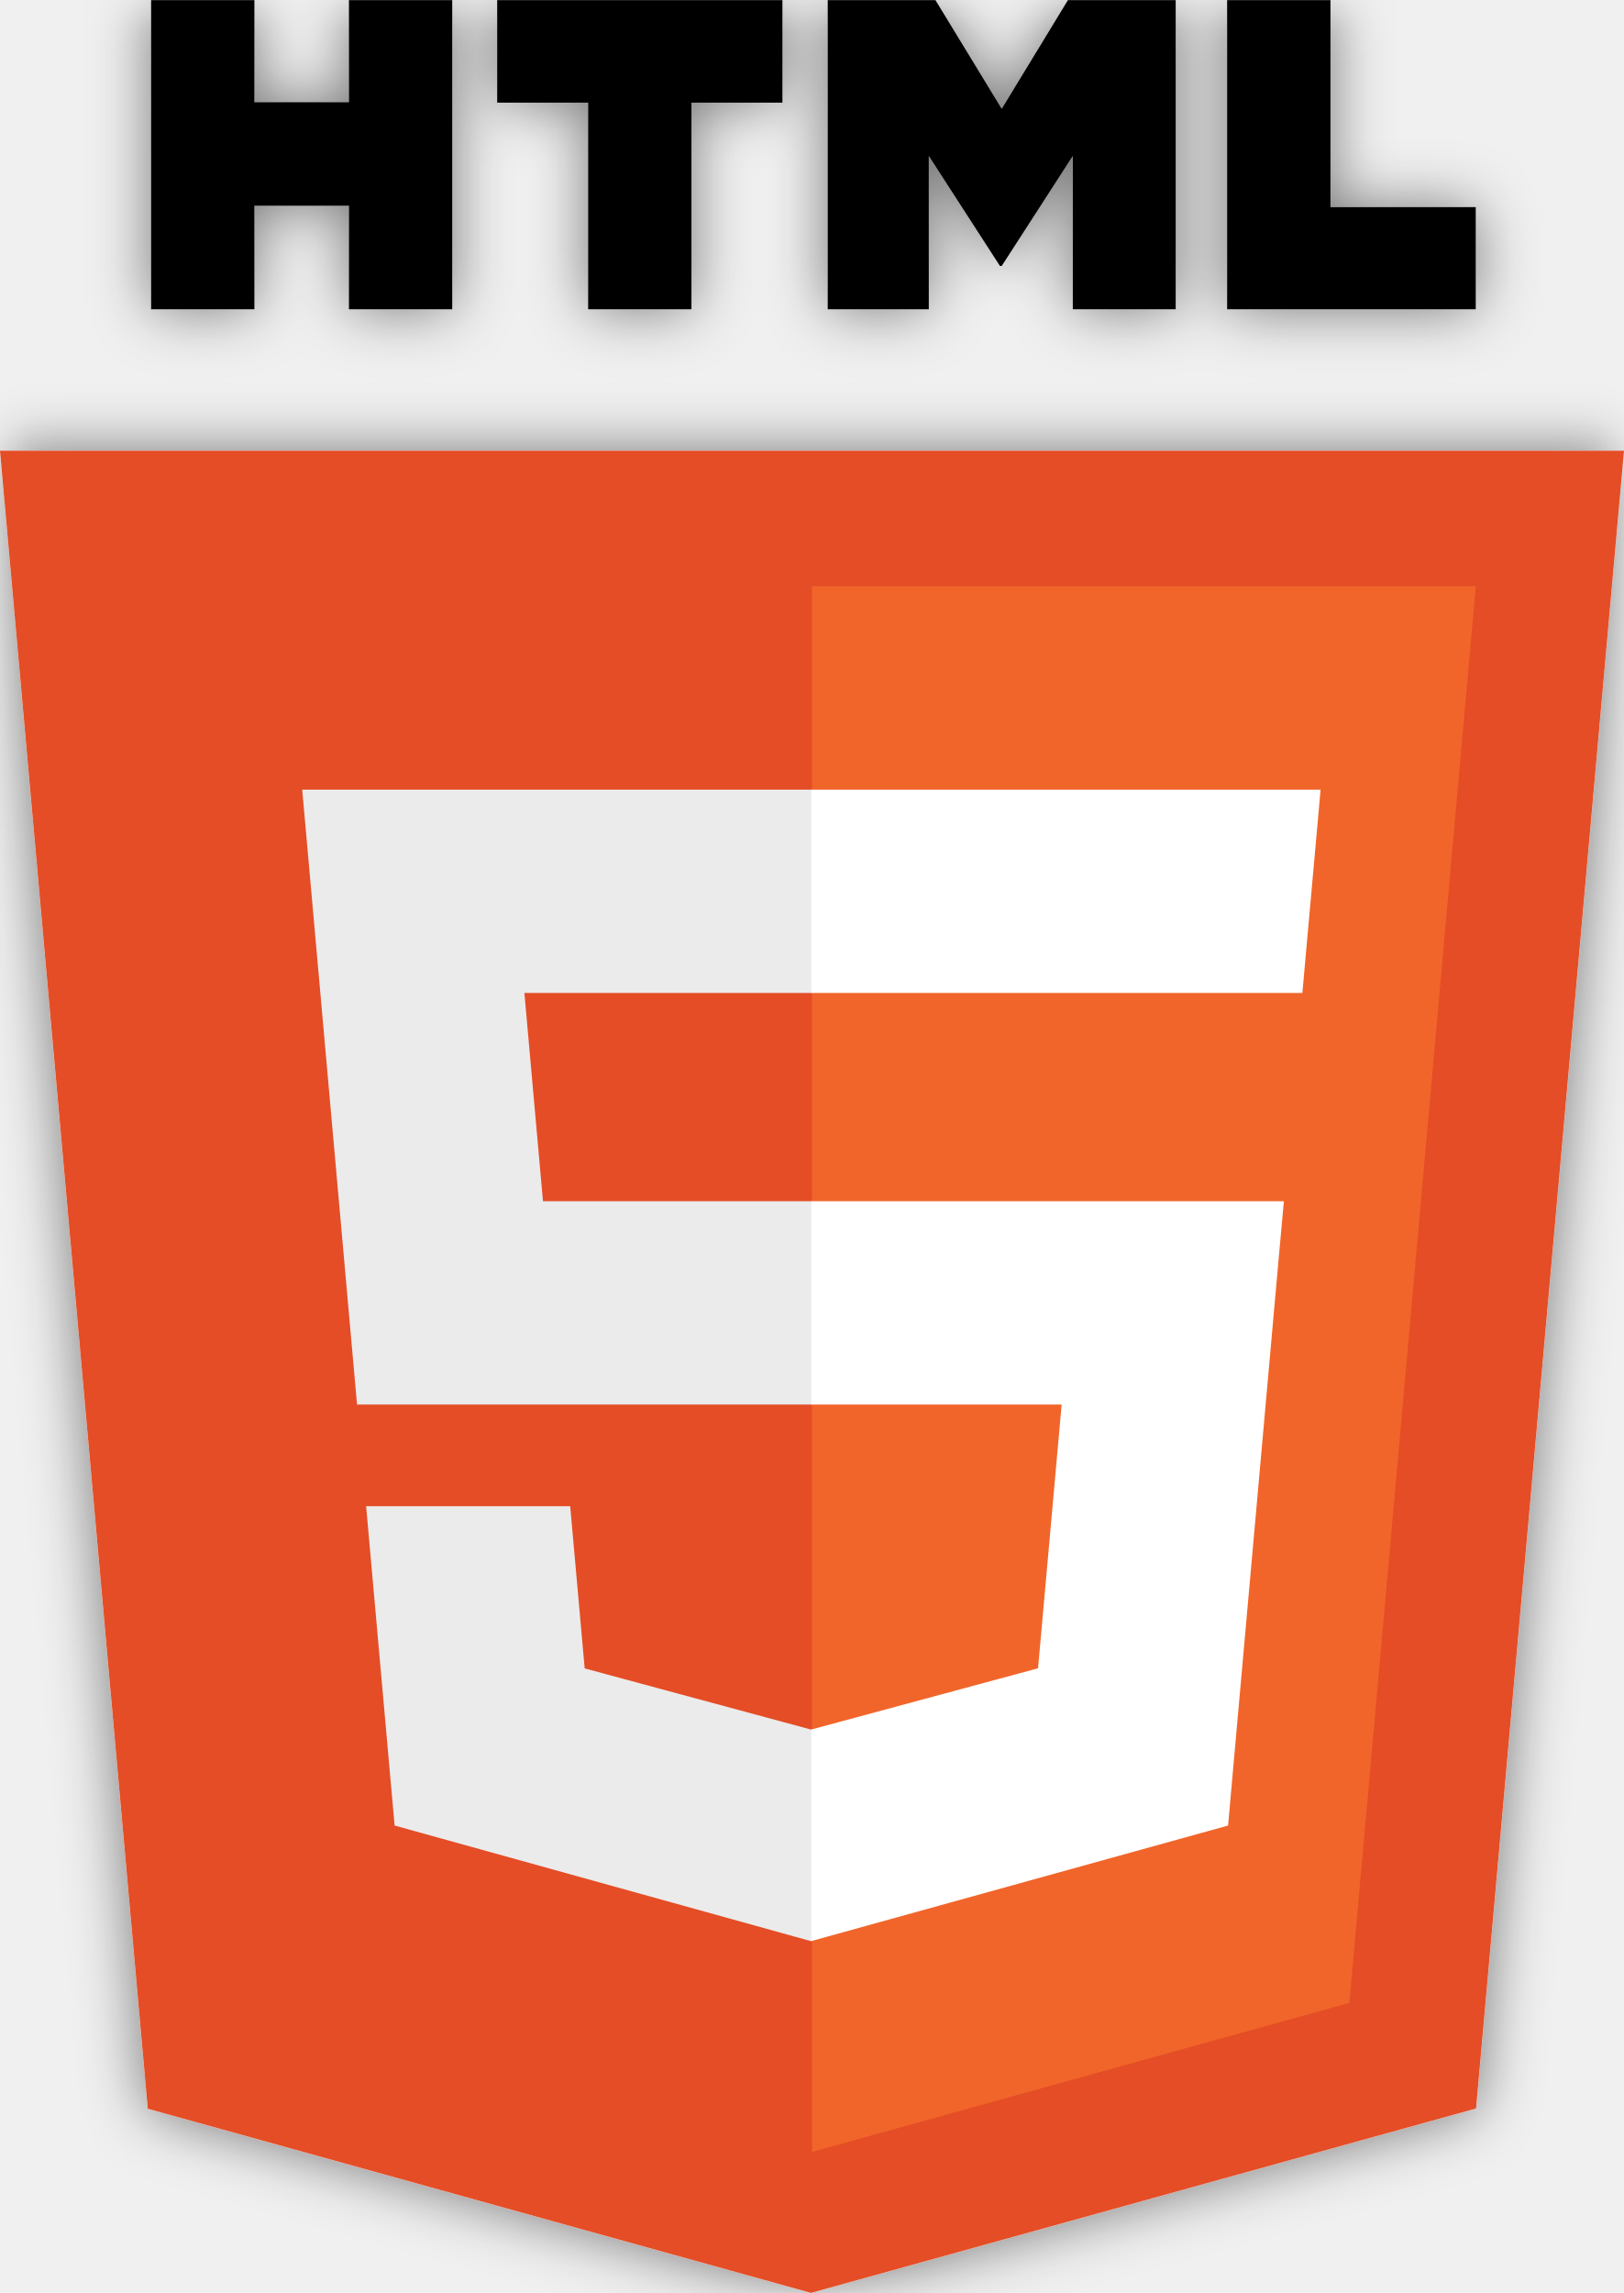
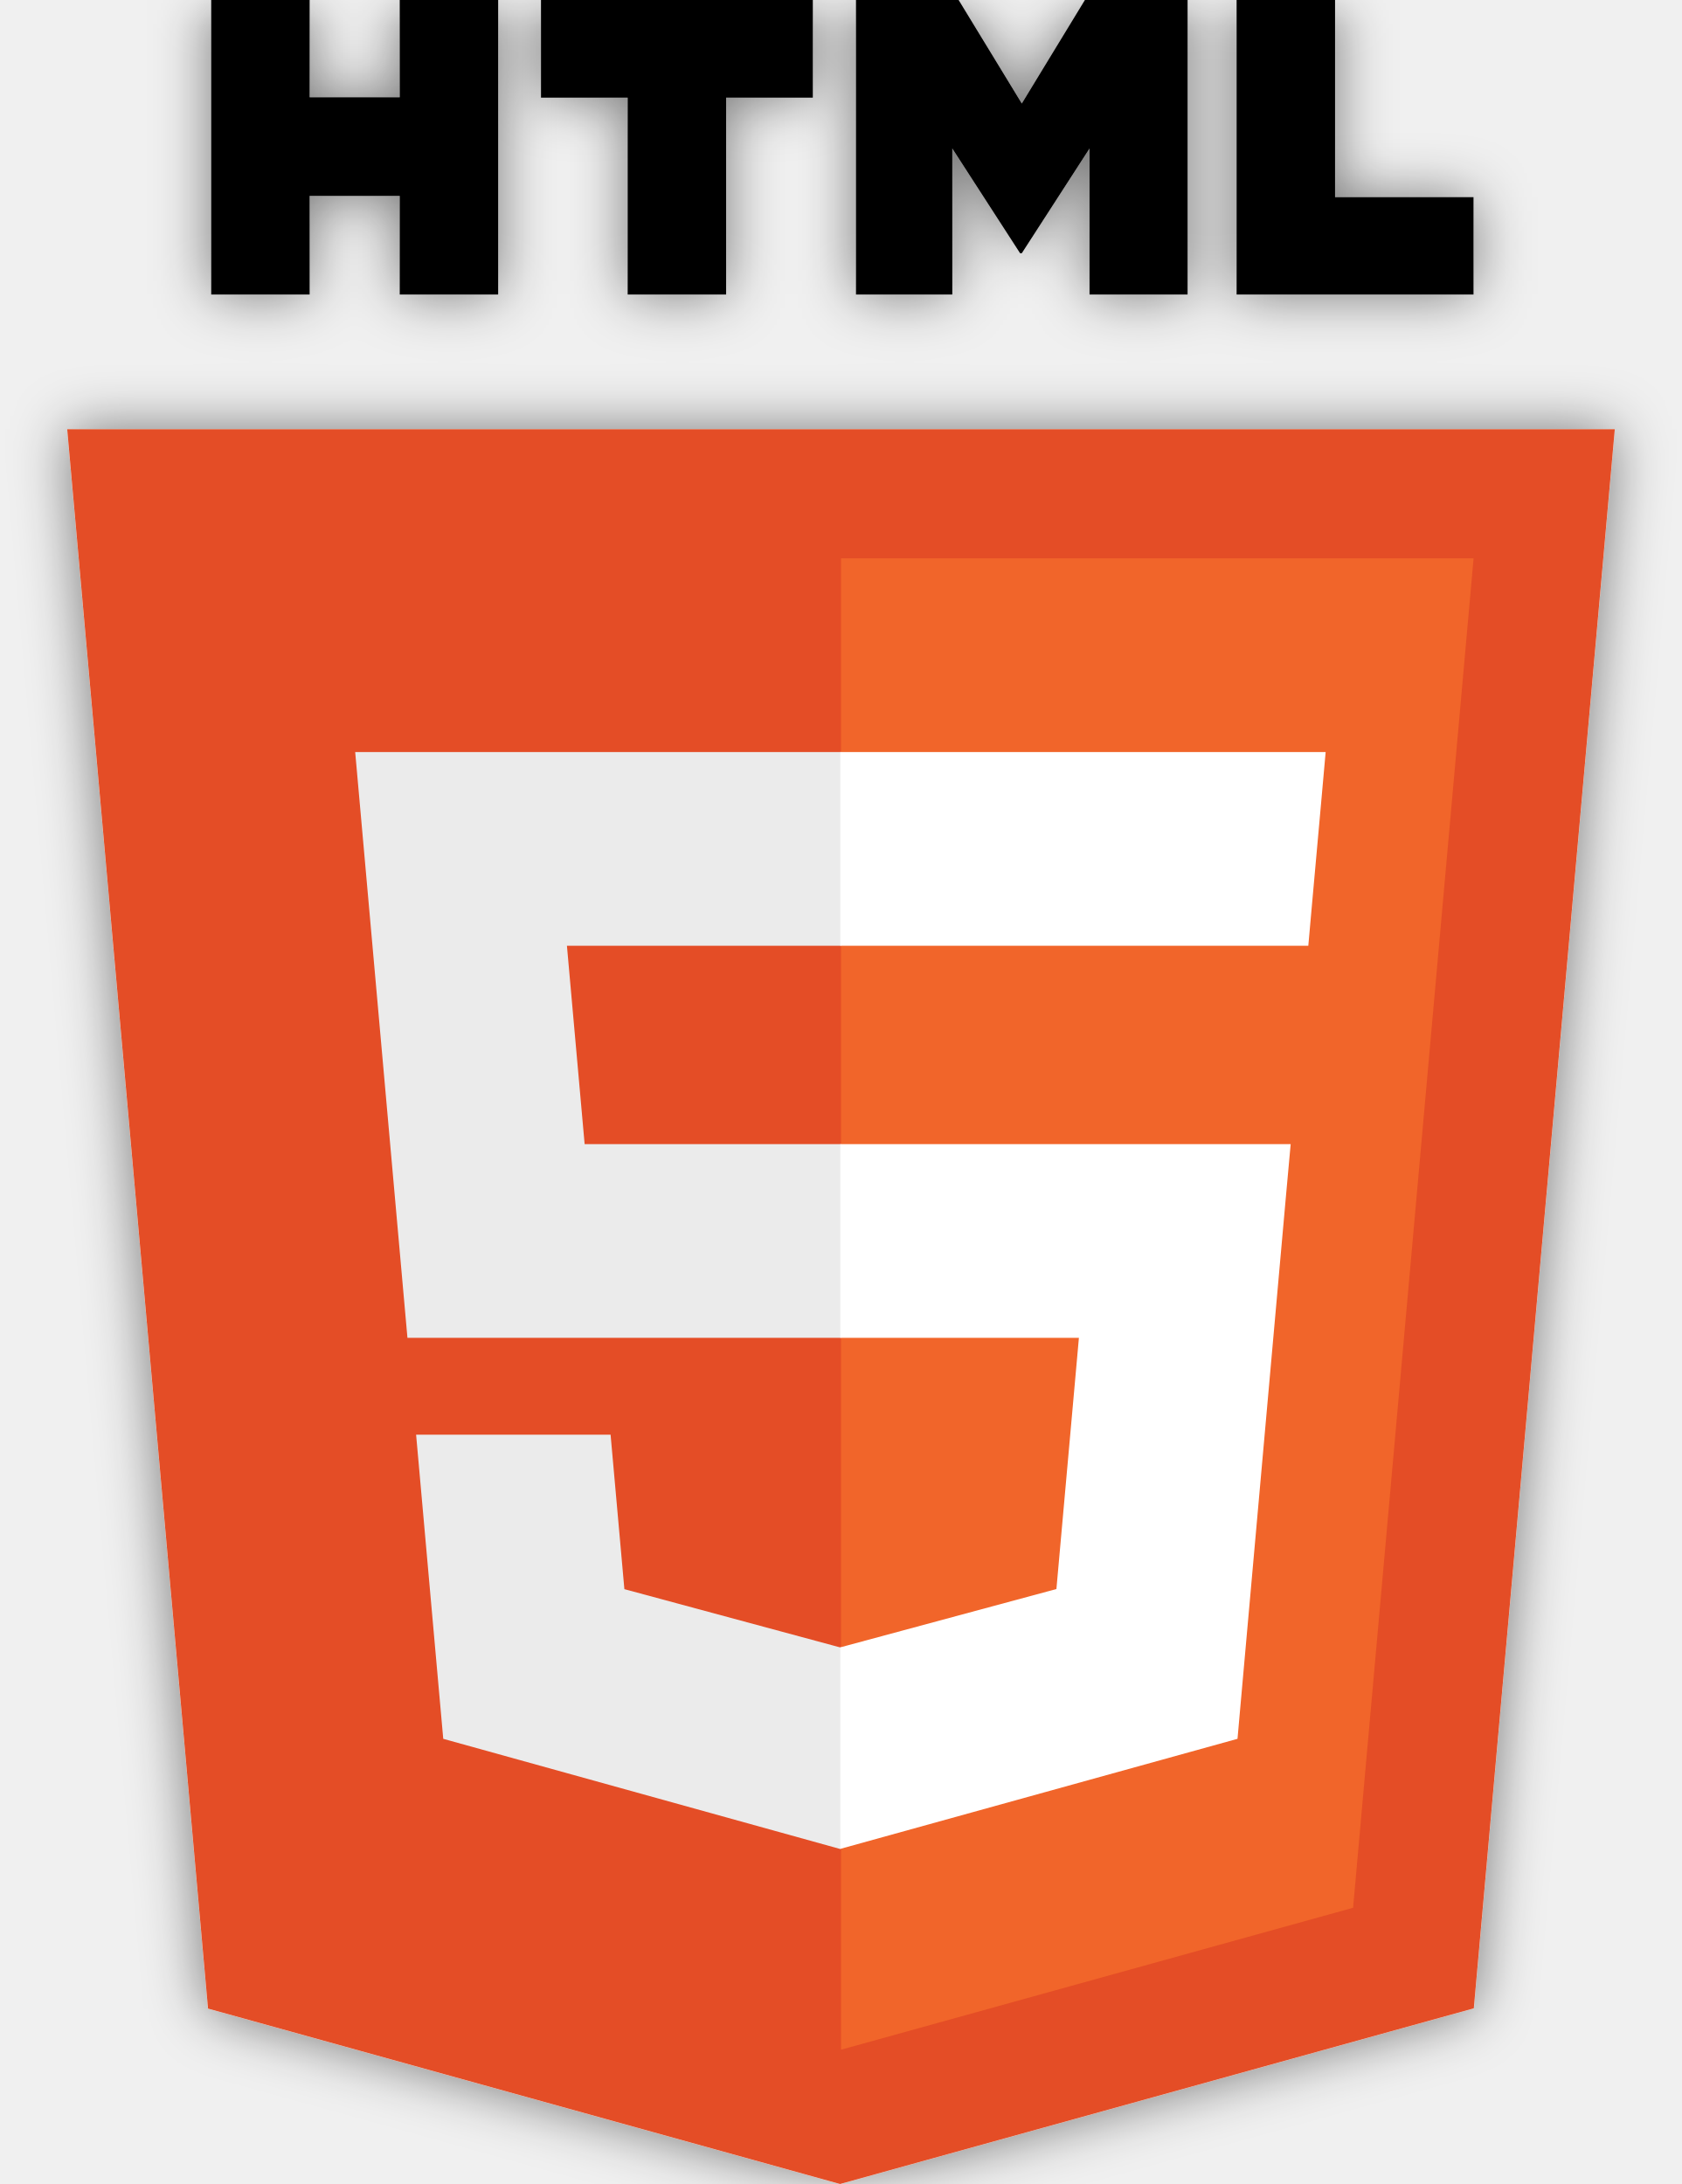
- <svg xmlns="http://www.w3.org/2000/svg" width="1771" height="2500" viewBox="221.807 89.47 440 621.061" enable-background="new 221.807 89.47 440 621.061">
+ <svg xmlns="http://www.w3.org/2000/svg" width="1771" height="2300" viewBox="221.807 89.47 440 621.061" enable-background="new 221.807 89.47 440 621.061">
  <filter id="a" width="150%" height="150%" x="-5%" y="-5%">
    <feFlood flood-color="#000" result="floodFill" flood-opacity=".5" />
    <feComposite in="floodFill" in2="SourceAlpha" operator="in" result="coloredAlpha" />
    <feGaussianBlur in="coloredAlpha" result="blur" stdDeviation="8" />
    <feComposite in="blur" in2="SourceGraphic" operator="out" result="maskedOffsetBlur" />
    <feMerge>
      <feMergeNode in="maskedOffsetBlur" />
      <feMergeNode in="SourceGraphic" />
    </feMerge>
  </filter>
  <g filter="url(#a)">
    <path fill="#e44d26" d="M261.849 660.647l-40.042-449.125h440l-40.086 449.054-180.184 49.954z" />
    <path fill="#f16529" d="M441.807 672.348l145.596-40.367 34.258-383.735H441.807z" />
    <path fill="#ebebeb" d="M441.807 414.82h-72.888l-5.035-56.406h77.923V303.33H303.683l1.32 14.778 13.538 151.794h123.266zM441.807 557.876l-.242.066-61.346-16.566-3.922-43.93h-55.294l7.718 86.489 112.834 31.323.252-.071z" />
    <path d="M262.745 89.47h27.992v27.656h25.606V89.47h27.993v83.75h-27.993v-28.044h-25.606v28.044h-27.99l-.002-83.75zM381.149 117.244h-24.642V89.47H433.8v27.774h-24.654v55.976H381.15v-55.976h-.001zM446.065 89.47h29.19l17.955 29.428 17.938-29.428h29.2v83.75h-27.882v-41.512l-19.259 29.778h-.481l-19.272-29.778v41.512h-27.39V89.47zM554.277 89.47h28v56.068h39.368v27.682h-67.368V89.47z" />
    <path fill="#fff" d="M441.617 414.82v55.082h67.83l-6.395 71.44-61.435 16.58v57.307l112.924-31.294.826-9.309 12.946-145.014 1.344-14.792h-14.842zM441.617 303.33v55.084H574.67l1.103-12.382 2.51-27.924 1.318-14.778z" />
  </g>
</svg>
